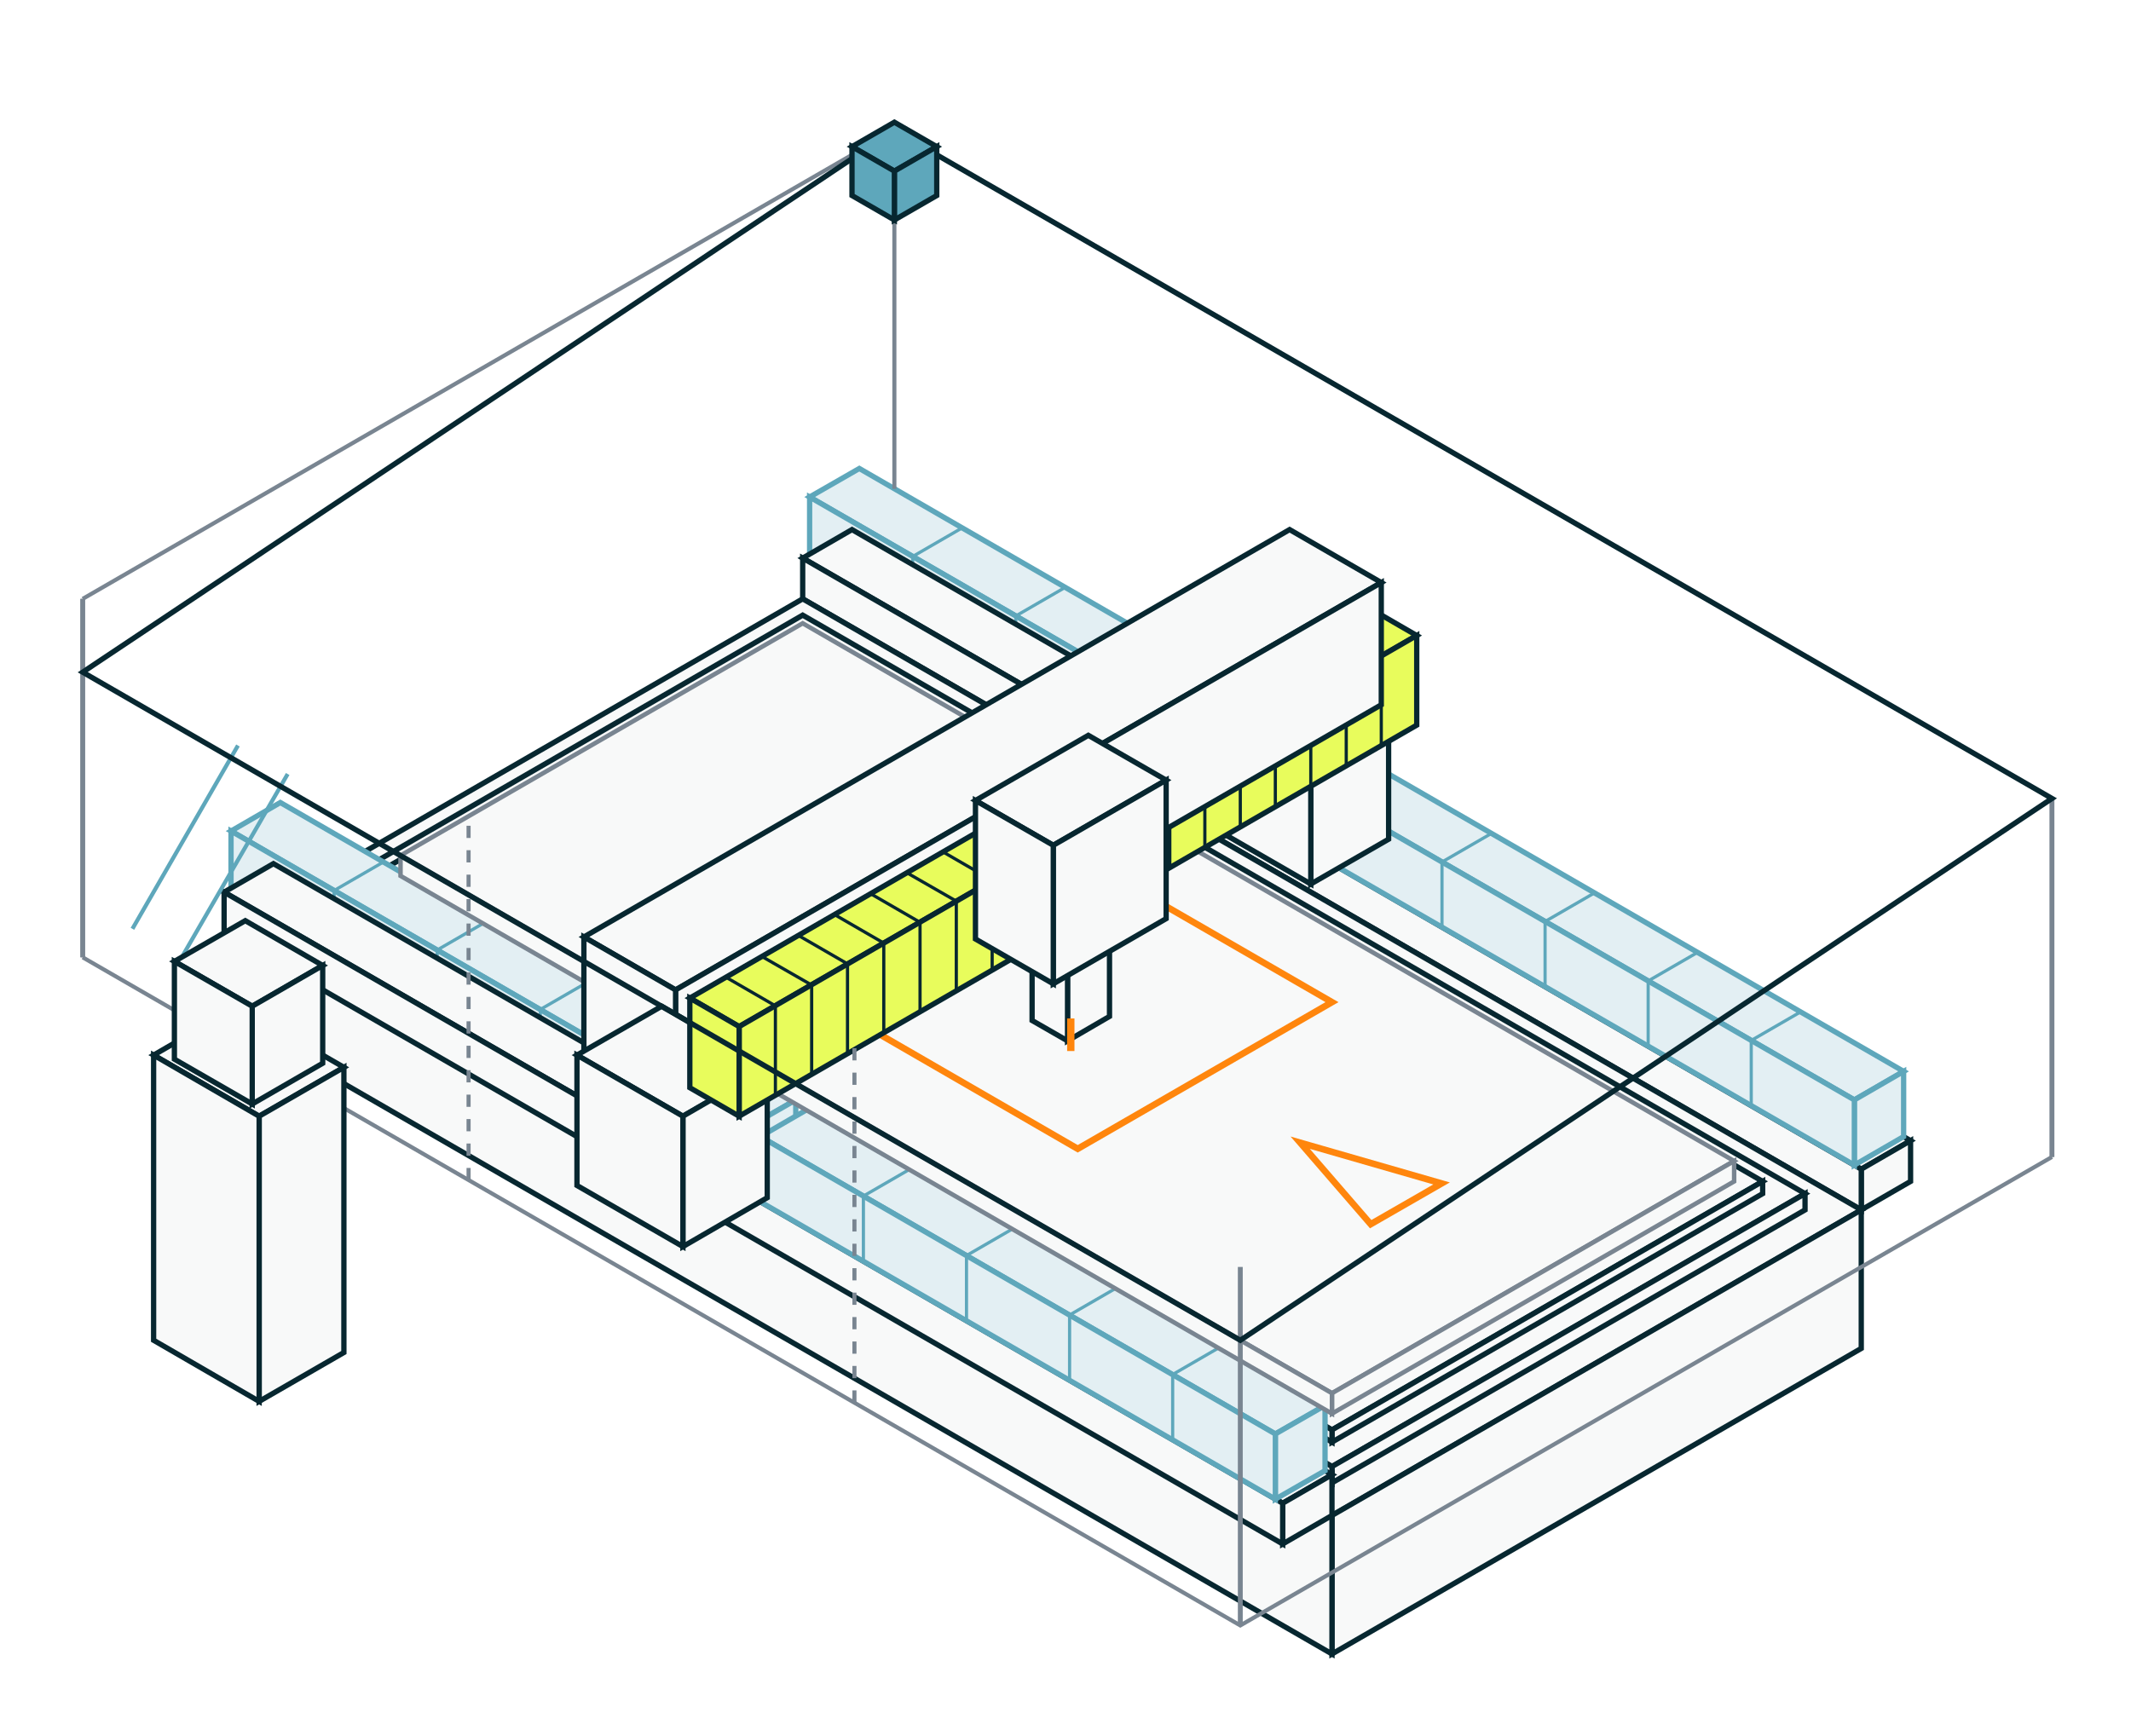
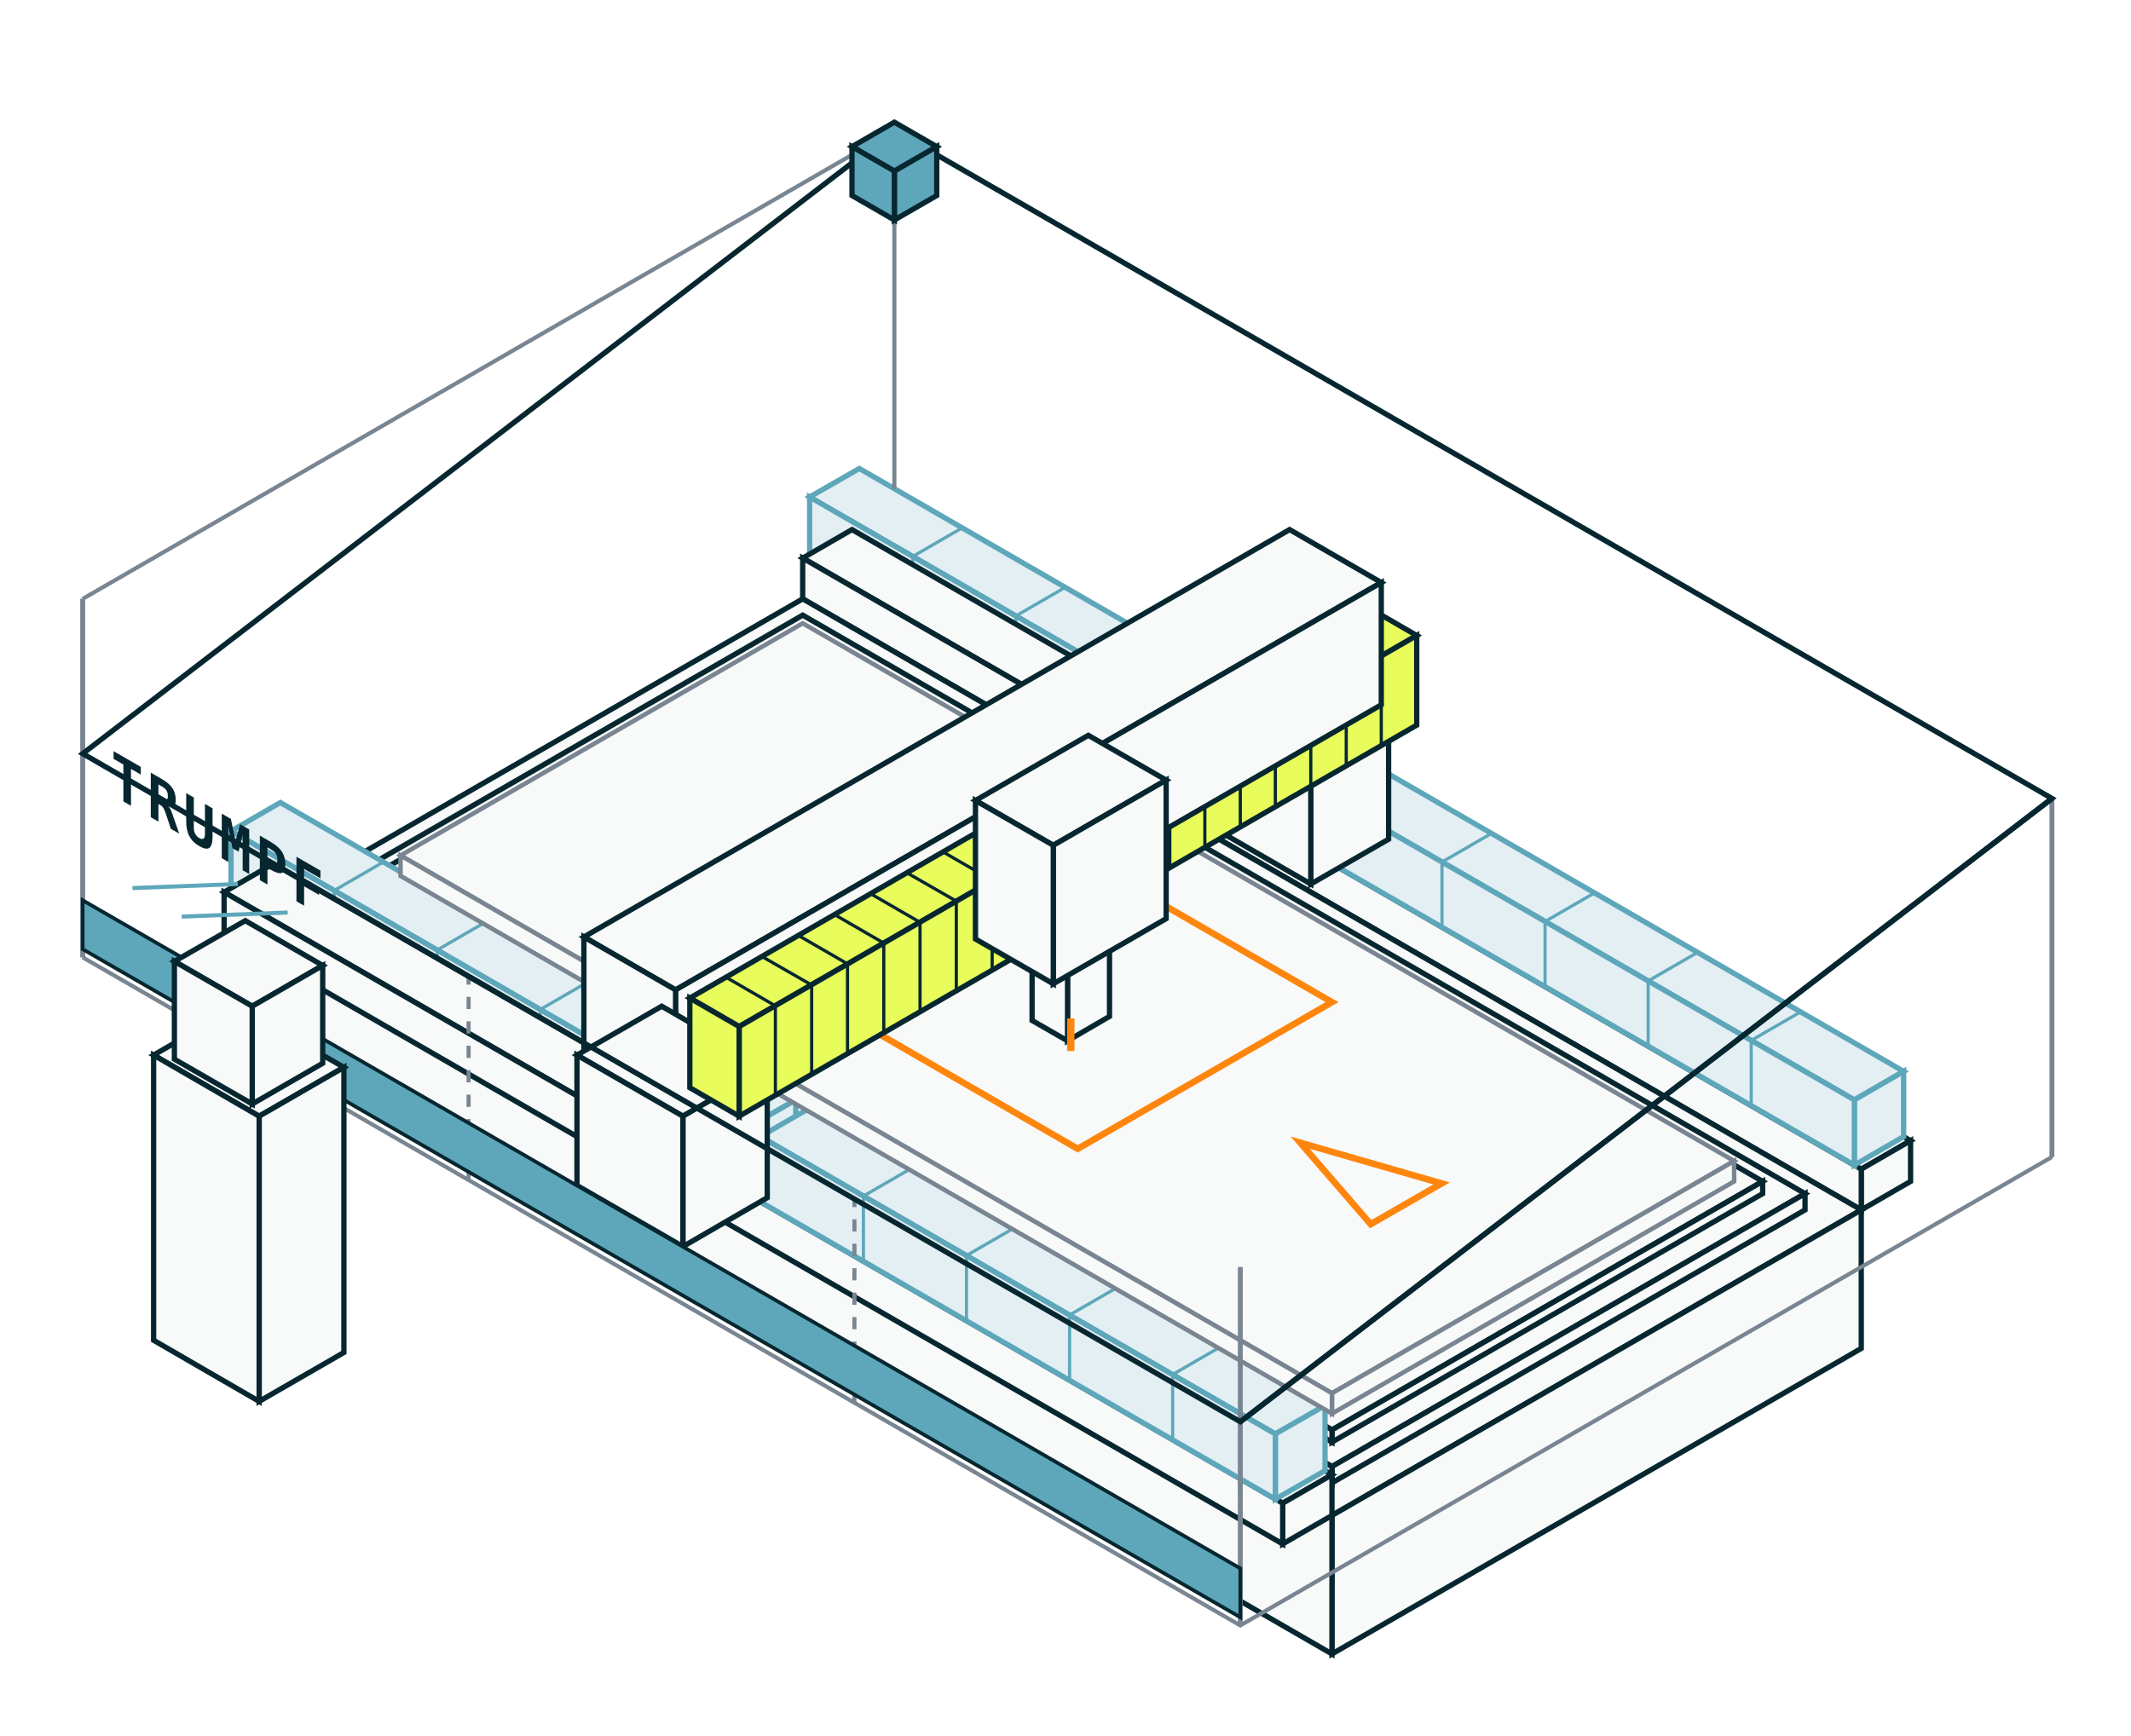
<svg xmlns="http://www.w3.org/2000/svg" class="mach" viewBox="-197 -181 523 426" aria-hidden="true">
  <g id="base">
    <polygon points="13.9,-66.0 140.3,7.0 128.2,14.0 1.7,-59.0" fill="#E3EFF3" stroke="#5EA7BB" stroke-width="1.3" stroke-linejoin="miter" />
    <polygon points="140.3,23.0 128.2,30.0 128.2,14.0 140.3,7.0" fill="#E3EFF3" stroke="#5EA7BB" stroke-width="1.3" stroke-linejoin="miter" />
    <polygon points="1.7,-43.0 128.2,30.0 128.2,14.0 1.7,-59.0" fill="#E3EFF3" stroke="#5EA7BB" stroke-width="1.3" stroke-linejoin="miter" />
    <line x1="39.1" y1="-51.4" x2="27.0" y2="-44.4" stroke="#5EA7BB" stroke-width="0.78" />
    <line x1="27.0" y1="-28.4" x2="27.0" y2="-44.4" stroke="#5EA7BB" stroke-width="0.78" />
    <line x1="64.4" y1="-36.8" x2="52.3" y2="-29.8" stroke="#5EA7BB" stroke-width="0.78" />
    <line x1="52.3" y1="-13.8" x2="52.3" y2="-29.8" stroke="#5EA7BB" stroke-width="0.78" />
    <line x1="89.7" y1="-22.2" x2="77.6" y2="-15.2" stroke="#5EA7BB" stroke-width="0.78" />
    <line x1="77.6" y1="0.8" x2="77.6" y2="-15.2" stroke="#5EA7BB" stroke-width="0.78" />
    <line x1="115.0" y1="-7.6" x2="102.9" y2="-0.6" stroke="#5EA7BB" stroke-width="0.78" />
    <line x1="102.9" y1="15.4" x2="102.9" y2="-0.6" stroke="#5EA7BB" stroke-width="0.78" />
    <polygon points="12.1,-51.0 271.9,99.0 259.8,106.0 0.0,-44.0" fill="#F8F9F9" stroke="#072730" stroke-width="1.3" stroke-linejoin="miter" />
    <polygon points="271.9,109.0 259.8,116.0 259.8,106.0 271.9,99.0" fill="#F8F9F9" stroke="#072730" stroke-width="1.3" stroke-linejoin="miter" />
    <polygon points="0.0,-34.0 259.8,116.0 259.8,106.0 0.0,-44.0" fill="#F8F9F9" stroke="#072730" stroke-width="1.3" stroke-linejoin="miter" />
    <polygon points="0.0,-34.0 259.8,116.0 129.9,191.0 -129.9,41.0" fill="#F8F9F9" stroke="#072730" stroke-width="1.3" stroke-linejoin="miter" />
    <polygon points="259.8,150.0 129.9,225.0 129.9,191.0 259.8,116.0" fill="#F8F9F9" stroke="#072730" stroke-width="1.3" stroke-linejoin="miter" />
    <polygon points="-129.9,75.0 129.9,225.0 129.9,191.0 -129.9,41.0" fill="#F8F9F9" stroke="#072730" stroke-width="1.3" stroke-linejoin="miter" />
    <polygon points="0.0,-30.0 246.0,112.0 129.9,179.0 -116.0,37.0" fill="#F8F9F9" stroke="#072730" stroke-width="1.3" stroke-linejoin="miter" />
    <polygon points="246.0,116.0 129.9,183.0 129.9,179.0 246.0,112.0" fill="#F8F9F9" stroke="#072730" stroke-width="1.3" stroke-linejoin="miter" />
    <polygon points="-116.0,41.0 129.9,183.0 129.9,179.0 -116.0,37.0" fill="#F8F9F9" stroke="#072730" stroke-width="1.3" stroke-linejoin="miter" />
    <polygon points="0.0,-27.0 235.6,109.0 129.9,170.0 -105.7,34.0" fill="#F8F9F9" stroke="#072730" stroke-width="1.3" stroke-linejoin="miter" />
    <polygon points="235.6,112.0 129.9,173.0 129.9,170.0 235.6,109.0" fill="#F8F9F9" stroke="#072730" stroke-width="1.3" stroke-linejoin="miter" />
    <polygon points="-105.7,37.0 129.9,173.0 129.9,170.0 -105.7,34.0" fill="#F8F9F9" stroke="#072730" stroke-width="1.3" stroke-linejoin="miter" />
    <polygon points="143.8,9.0 270.2,82.0 258.1,89.0 131.6,16.0" fill="#E3EFF3" stroke="#5EA7BB" stroke-width="1.3" stroke-linejoin="miter" />
    <polygon points="270.2,98.0 258.1,105.0 258.1,89.0 270.2,82.0" fill="#E3EFF3" stroke="#5EA7BB" stroke-width="1.3" stroke-linejoin="miter" />
    <polygon points="131.6,32.0 258.1,105.0 258.1,89.0 131.6,16.0" fill="#E3EFF3" stroke="#5EA7BB" stroke-width="1.3" stroke-linejoin="miter" />
    <line x1="169.0" y1="23.6" x2="156.9" y2="30.6" stroke="#5EA7BB" stroke-width="0.78" />
    <line x1="156.9" y1="46.6" x2="156.9" y2="30.6" stroke="#5EA7BB" stroke-width="0.78" />
    <line x1="194.3" y1="38.2" x2="182.2" y2="45.2" stroke="#5EA7BB" stroke-width="0.78" />
    <line x1="182.2" y1="61.2" x2="182.2" y2="45.2" stroke="#5EA7BB" stroke-width="0.78" />
    <line x1="219.6" y1="52.8" x2="207.5" y2="59.8" stroke="#5EA7BB" stroke-width="0.78" />
    <line x1="207.5" y1="75.8" x2="207.5" y2="59.8" stroke="#5EA7BB" stroke-width="0.78" />
    <line x1="244.9" y1="67.4" x2="232.8" y2="74.4" stroke="#5EA7BB" stroke-width="0.78" />
    <line x1="232.8" y1="90.4" x2="232.8" y2="74.4" stroke="#5EA7BB" stroke-width="0.78" />
    <polygon points="-128.2,16.0 -1.7,89.0 -13.9,96.0 -140.3,23.0" fill="#E3EFF3" stroke="#5EA7BB" stroke-width="1.3" stroke-linejoin="miter" />
    <polygon points="-1.7,105.0 -13.9,112.0 -13.9,96.0 -1.7,89.0" fill="#E3EFF3" stroke="#5EA7BB" stroke-width="1.3" stroke-linejoin="miter" />
    <polygon points="-140.3,39.0 -13.9,112.0 -13.9,96.0 -140.3,23.0" fill="#E3EFF3" stroke="#5EA7BB" stroke-width="1.3" stroke-linejoin="miter" />
    <line x1="-102.9" y1="30.6" x2="-115.0" y2="37.6" stroke="#5EA7BB" stroke-width="0.78" />
    <line x1="-115.0" y1="53.6" x2="-115.0" y2="37.6" stroke="#5EA7BB" stroke-width="0.78" />
    <line x1="-77.6" y1="45.2" x2="-89.7" y2="52.2" stroke="#5EA7BB" stroke-width="0.78" />
    <line x1="-89.7" y1="68.2" x2="-89.7" y2="52.2" stroke="#5EA7BB" stroke-width="0.78" />
    <line x1="-52.3" y1="59.8" x2="-64.4" y2="66.8" stroke="#5EA7BB" stroke-width="0.78" />
    <line x1="-64.4" y1="82.8" x2="-64.4" y2="66.8" stroke="#5EA7BB" stroke-width="0.78" />
    <line x1="-27.0" y1="74.4" x2="-39.1" y2="81.4" stroke="#5EA7BB" stroke-width="0.78" />
    <line x1="-39.1" y1="97.4" x2="-39.1" y2="81.4" stroke="#5EA7BB" stroke-width="0.78" />
    <polygon points="-129.9,31.0 129.9,181.0 117.8,188.0 -142.0,38.0" fill="#F8F9F9" stroke="#072730" stroke-width="1.3" stroke-linejoin="miter" />
    <polygon points="129.9,191.0 117.8,198.0 117.8,188.0 129.9,181.0" fill="#F8F9F9" stroke="#072730" stroke-width="1.3" stroke-linejoin="miter" />
    <polygon points="-142.0,48.0 117.8,198.0 117.8,188.0 -142.0,38.0" fill="#F8F9F9" stroke="#072730" stroke-width="1.3" stroke-linejoin="miter" />
    <polygon points="1.7,91.0 128.2,164.0 116.0,171.0 -10.4,98.0" fill="#E3EFF3" stroke="#5EA7BB" stroke-width="1.3" stroke-linejoin="miter" />
    <polygon points="128.2,180.0 116.0,187.0 116.0,171.0 128.2,164.0" fill="#E3EFF3" stroke="#5EA7BB" stroke-width="1.3" stroke-linejoin="miter" />
    <polygon points="-10.4,114.0 116.0,187.0 116.0,171.0 -10.4,98.0" fill="#E3EFF3" stroke="#5EA7BB" stroke-width="1.3" stroke-linejoin="miter" />
    <line x1="27.0" y1="105.6" x2="14.9" y2="112.6" stroke="#5EA7BB" stroke-width="0.78" />
    <line x1="14.9" y1="128.6" x2="14.9" y2="112.6" stroke="#5EA7BB" stroke-width="0.78" />
    <line x1="52.3" y1="120.2" x2="40.2" y2="127.2" stroke="#5EA7BB" stroke-width="0.78" />
    <line x1="40.2" y1="143.2" x2="40.2" y2="127.2" stroke="#5EA7BB" stroke-width="0.78" />
    <line x1="77.6" y1="134.8" x2="65.5" y2="141.8" stroke="#5EA7BB" stroke-width="0.78" />
    <line x1="65.5" y1="157.8" x2="65.5" y2="141.8" stroke="#5EA7BB" stroke-width="0.78" />
    <line x1="102.9" y1="149.4" x2="90.8" y2="156.4" stroke="#5EA7BB" stroke-width="0.78" />
    <line x1="90.8" y1="172.4" x2="90.8" y2="156.4" stroke="#5EA7BB" stroke-width="0.78" />
  </g>
  <g id="sheet">
    <polygon points="0.0,-28.0 228.6,104.0 129.9,161.0 -98.7,29.0" fill="#F8F9F9" stroke="#798591" stroke-width="1.1" stroke-linejoin="miter" />
    <polygon points="228.6,109.0 129.9,166.0 129.9,161.0 228.6,104.0" fill="#F8F9F9" stroke="#798591" stroke-width="1.1" stroke-linejoin="miter" />
    <polygon points="-98.7,34.0 129.9,166.0 129.9,161.0 -98.7,29.0" fill="#F8F9F9" stroke="#798591" stroke-width="1.1" stroke-linejoin="miter" />
    <path d="M26.0 5.0 L129.9 65.0 L67.5 101.0 L-1.7 61.0 L-10.4 26.0 Z" fill="none" stroke="#FF860D" stroke-width="1.6" stroke-linejoin="miter" pathLength="1" class="cut" id="cut" />
    <path d="M122.1 99.5 L139.4 119.5 L156.8 109.5 Z" fill="none" stroke="#FF860D" stroke-width="1.6" stroke-linejoin="miter" pathLength="1" class="cut2" id="cut2" />
  </g>
  <g id="cabinBack">
    <path d="M22.5 -61.0 L22.5 -149.0" fill="none" stroke="#798591" stroke-width="1" stroke-linejoin="miter" />
    <path d="M306.6 103.0 L306.6 15.0" fill="none" stroke="#798591" stroke-width="1" stroke-linejoin="miter" />
    <path d="M-176.7 54.0 L-176.7 -34.0" fill="none" stroke="#798591" stroke-width="1" stroke-linejoin="miter" />
    <path d="M22.5 -149.0 L306.6 15.0" fill="none" stroke="#798591" stroke-width="1" stroke-linejoin="miter" />
    <path d="M22.5 -149.0 L-176.7 -34.0" fill="none" stroke="#798591" stroke-width="1" stroke-linejoin="miter" />
  </g>
  <g id="gantry" style="--gx0:-77.9px,-45.0px;--gx1:103.9px,60.0px" transform="translate(0.0 0.0)">
    <polygon points="117.8,-22.0 143.8,-7.0 124.7,4.0 98.7,-11.0" fill="#F8F9F9" stroke="#072730" stroke-width="1.3" stroke-linejoin="miter" />
    <polygon points="143.8,25.0 124.7,36.0 124.7,4.0 143.8,-7.0" fill="#F8F9F9" stroke="#072730" stroke-width="1.3" stroke-linejoin="miter" />
    <polygon points="98.7,21.0 124.7,36.0 124.7,4.0 98.7,-11.0" fill="#F8F9F9" stroke="#072730" stroke-width="1.3" stroke-linejoin="miter" />
    <polygon points="138.6,-32.0 150.7,-25.0 81.4,15.0 69.3,8.0" fill="#E8FC5C" stroke="#072730" stroke-width="1.3" stroke-linejoin="miter" />
    <polygon points="150.7,-3.0 81.4,37.0 81.4,15.0 150.7,-25.0" fill="#E8FC5C" stroke="#072730" stroke-width="1.3" stroke-linejoin="miter" />
    <polygon points="69.3,30.0 81.4,37.0 81.4,15.0 69.3,8.0" fill="#E8FC5C" stroke="#072730" stroke-width="1.3" stroke-linejoin="miter" />
    <line x1="129.9" y1="-27.0" x2="142.0" y2="-20.0" stroke="#072730" stroke-width="0.78" />
    <line x1="142.0" y1="2.0" x2="142.0" y2="-20.0" stroke="#072730" stroke-width="0.78" />
    <line x1="121.2" y1="-22.0" x2="133.4" y2="-15.0" stroke="#072730" stroke-width="0.78" />
    <line x1="133.4" y1="7.0" x2="133.4" y2="-15.0" stroke="#072730" stroke-width="0.78" />
    <line x1="112.6" y1="-17.0" x2="124.7" y2="-10.0" stroke="#072730" stroke-width="0.78" />
    <line x1="124.7" y1="12.0" x2="124.7" y2="-10.0" stroke="#072730" stroke-width="0.78" />
    <line x1="103.9" y1="-12.0" x2="116.0" y2="-5.0" stroke="#072730" stroke-width="0.78" />
    <line x1="116.0" y1="17.0" x2="116.0" y2="-5.0" stroke="#072730" stroke-width="0.78" />
    <line x1="95.3" y1="-7.0" x2="107.4" y2="0.0" stroke="#072730" stroke-width="0.78" />
    <line x1="107.4" y1="22.0" x2="107.4" y2="0.0" stroke="#072730" stroke-width="0.78" />
    <line x1="86.6" y1="-2.0" x2="98.7" y2="5.0" stroke="#072730" stroke-width="0.78" />
    <line x1="98.7" y1="27.0" x2="98.7" y2="5.0" stroke="#072730" stroke-width="0.78" />
    <line x1="77.9" y1="3.0" x2="90.1" y2="10.0" stroke="#072730" stroke-width="0.78" />
    <line x1="90.1" y1="32.0" x2="90.1" y2="10.0" stroke="#072730" stroke-width="0.78" />
    <polygon points="119.5,-51.0 142.0,-38.0 -31.2,62.0 -53.7,49.0" fill="#F8F9F9" stroke="#072730" stroke-width="1.3" stroke-linejoin="miter" />
    <polygon points="142.0,-8.0 -31.2,92.0 -31.2,62.0 142.0,-38.0" fill="#F8F9F9" stroke="#072730" stroke-width="1.3" stroke-linejoin="miter" />
    <polygon points="-53.7,79.0 -31.2,92.0 -31.2,62.0 -53.7,49.0" fill="#F8F9F9" stroke="#072730" stroke-width="1.3" stroke-linejoin="miter" />
    <polygon points="-34.6,66.0 -8.7,81.0 -29.4,93.0 -55.4,78.0" fill="#F8F9F9" stroke="#072730" stroke-width="1.3" stroke-linejoin="miter" />
    <polygon points="-8.7,113.0 -29.4,125.0 -29.4,93.0 -8.7,81.0" fill="#F8F9F9" stroke="#072730" stroke-width="1.3" stroke-linejoin="miter" />
    <polygon points="-55.4,110.0 -29.4,125.0 -29.4,93.0 -55.4,78.0" fill="#F8F9F9" stroke="#072730" stroke-width="1.3" stroke-linejoin="miter" />
    <polygon points="43.3,23.0 55.4,30.0 -15.6,71.0 -27.7,64.0" fill="#E8FC5C" stroke="#072730" stroke-width="1.3" stroke-linejoin="miter" />
    <polygon points="55.4,52.0 -15.6,93.0 -15.6,71.0 55.4,30.0" fill="#E8FC5C" stroke="#072730" stroke-width="1.3" stroke-linejoin="miter" />
    <polygon points="-27.7,86.0 -15.6,93.0 -15.6,71.0 -27.7,64.0" fill="#E8FC5C" stroke="#072730" stroke-width="1.3" stroke-linejoin="miter" />
    <line x1="34.4" y1="28.1" x2="46.5" y2="35.1" stroke="#072730" stroke-width="0.78" />
    <line x1="46.5" y1="57.1" x2="46.5" y2="35.1" stroke="#072730" stroke-width="0.78" />
    <line x1="25.5" y1="33.2" x2="37.7" y2="40.2" stroke="#072730" stroke-width="0.78" />
    <line x1="37.7" y1="62.2" x2="37.7" y2="40.2" stroke="#072730" stroke-width="0.78" />
    <line x1="16.7" y1="38.4" x2="28.8" y2="45.4" stroke="#072730" stroke-width="0.78" />
    <line x1="28.8" y1="67.4" x2="28.8" y2="45.4" stroke="#072730" stroke-width="0.78" />
    <line x1="7.8" y1="43.5" x2="19.9" y2="50.5" stroke="#072730" stroke-width="0.78" />
    <line x1="19.9" y1="72.5" x2="19.9" y2="50.5" stroke="#072730" stroke-width="0.78" />
    <line x1="-1.1" y1="48.6" x2="11.0" y2="55.6" stroke="#072730" stroke-width="0.78" />
    <line x1="11.0" y1="77.6" x2="11.0" y2="55.6" stroke="#072730" stroke-width="0.78" />
    <line x1="-10.0" y1="53.8" x2="2.2" y2="60.8" stroke="#072730" stroke-width="0.78" />
    <line x1="2.2" y1="82.8" x2="2.2" y2="60.8" stroke="#072730" stroke-width="0.78" />
    <line x1="-18.8" y1="58.9" x2="-6.7" y2="65.9" stroke="#072730" stroke-width="0.78" />
    <line x1="-6.7" y1="87.9" x2="-6.7" y2="65.9" stroke="#072730" stroke-width="0.78" />
    <g id="head" style="--hy0:45.0px,-26.0px;--hy1:-45.0px,26.0px" transform="translate(0.0 0.0)">
      <polygon points="66.7,41.5 75.3,46.5 65.0,52.5 56.3,47.5" fill="#F8F9F9" stroke="#072730" stroke-width="1.3" stroke-linejoin="miter" />
      <polygon points="75.3,68.5 65.0,74.5 65.0,52.5 75.3,46.5" fill="#F8F9F9" stroke="#072730" stroke-width="1.3" stroke-linejoin="miter" />
      <polygon points="56.3,69.5 65.0,74.5 65.0,52.5 56.3,47.5" fill="#F8F9F9" stroke="#072730" stroke-width="1.3" stroke-linejoin="miter" />
      <polygon points="70.1,-0.5 89.2,10.5 61.5,26.5 42.4,15.5" fill="#F8F9F9" stroke="#072730" stroke-width="1.3" stroke-linejoin="miter" />
      <polygon points="89.2,44.5 61.5,60.5 61.5,26.5 89.2,10.5" fill="#F8F9F9" stroke="#072730" stroke-width="1.3" stroke-linejoin="miter" />
      <polygon points="42.4,49.5 61.5,60.5 61.5,26.5 42.4,15.5" fill="#F8F9F9" stroke="#072730" stroke-width="1.3" stroke-linejoin="miter" />
      <path d="M65.8 69.0 L65.8 77.0" fill="none" stroke="#FF860D" stroke-width="1.8" stroke-linejoin="miter" id="beam" />
    </g>
  </g>
  <g id="cabinFront">
    <path d="M306.6 103.0 L107.4 218.0 L-176.7 54.0" fill="none" stroke="#798591" stroke-width="1" stroke-linejoin="miter" />
    <path d="M107.4 218.0 L107.4 130.0" fill="none" stroke="#798591" stroke-width="1.2" stroke-linejoin="miter" />
    <path d="M306.6 103.0 L306.6 15.0" fill="none" stroke="#798591" stroke-width="1.2" stroke-linejoin="miter" />
    <path d="M-176.7 54.0 L-176.7 -34.0" fill="none" stroke="#798591" stroke-width="1.2" stroke-linejoin="miter" />
-     <path d="M-82.0 108.7 L-82.0 20.7" fill="none" stroke="#798591" stroke-width="1" stroke-linejoin="miter" stroke-dasharray="3 3" />
-     <path d="M12.7 163.3 L12.7 75.3" fill="none" stroke="#798591" stroke-width="1" stroke-linejoin="miter" stroke-dasharray="3 3" />
-     <path d="M-164.5 47.0 L-138.6 2.0" fill="none" stroke="#5EA7BB" stroke-width="1" stroke-linejoin="miter" />
-     <path d="M-152.4 54.0 L-126.4 9.0" fill="none" stroke="#5EA7BB" stroke-width="1" stroke-linejoin="miter" />
-     <path d="M22.5 -149.0 L306.6 15.0 L107.4 148.0 L-176.7 -16.0 Z" fill="none" stroke="#072730" stroke-width="1.3" stroke-linejoin="miter" />
+     <path d="M-176.7 4.0 L-176.7 4.0" fill="none" stroke="#072730" stroke-width="1" stroke-linejoin="miter" />
+     <path d="M107.4 168.0 L107.4 186.0" fill="none" stroke="#798591" stroke-width="1" stroke-linejoin="miter" />
+     <path d="M-82.0 108.7 L-82.0 58.7" fill="none" stroke="#798591" stroke-width="1" stroke-linejoin="miter" stroke-dasharray="3 3" />
+     <path d="M12.7 163.3 L12.7 113.3" fill="none" stroke="#798591" stroke-width="1" stroke-linejoin="miter" stroke-dasharray="3 3" />
+     <path d="M-164.5 37.0 L-138.6 36.0" fill="none" stroke="#5EA7BB" stroke-width="1" stroke-linejoin="miter" />
+     <path d="M-152.4 44.0 L-126.4 43.0" fill="none" stroke="#5EA7BB" stroke-width="1" stroke-linejoin="miter" />
+     <path d="M22.5 -149.0 L306.6 15.0 L107.4 168.0 L-176.7 4.0 Z" fill="none" stroke="#072730" stroke-width="1.3" stroke-linejoin="miter" />
+     <path d="M306.6 15.0 L107.4 168.0" fill="none" stroke="#072730" stroke-width="1.3" stroke-linejoin="miter" />
+     <path d="M-176.7 52.0 L107.4 216.0 L107.4 204.0 L-176.7 40.0 Z" fill="#5EA7BB" fill-opacity="1" stroke="#072730" stroke-width="0.9" />
+     <g transform="matrix(0.866 .5 0 1 -164.5 17.0)">
+       <text x="-6" y="0" font-family="IBM Plex Mono, monospace" font-weight="700" font-size="15" letter-spacing="1.2" fill="#072730">TRUMPF</text>
+     </g>
  </g>
  <g id="extra">
    <polygon points="22.5,-151.0 32.9,-145.0 22.5,-139.0 12.1,-145.0" fill="#5EA7BB" stroke="#072730" stroke-width="1.3" stroke-linejoin="miter" />
    <polygon points="32.9,-133.0 22.5,-127.0 22.5,-139.0 32.9,-145.0" fill="#5EA7BB" stroke="#072730" stroke-width="1.3" stroke-linejoin="miter" />
    <polygon points="12.1,-133.0 22.5,-127.0 22.5,-139.0 12.1,-145.0" fill="#5EA7BB" stroke="#072730" stroke-width="1.3" stroke-linejoin="miter" />
    <polygon points="-138.6,66.0 -112.6,81.0 -133.4,93.0 -159.3,78.0" fill="#F8F9F9" stroke="#072730" stroke-width="1.3" stroke-linejoin="miter" />
    <polygon points="-112.6,151.0 -133.4,163.0 -133.4,93.0 -112.6,81.0" fill="#F8F9F9" stroke="#072730" stroke-width="1.3" stroke-linejoin="miter" />
    <polygon points="-159.3,148.0 -133.4,163.0 -133.4,93.0 -159.3,78.0" fill="#F8F9F9" stroke="#072730" stroke-width="1.3" stroke-linejoin="miter" />
    <polygon points="-136.8,45.0 -117.8,56.0 -135.1,66.0 -154.2,55.0" fill="#F8F9F9" stroke="#072730" stroke-width="1.3" stroke-linejoin="miter" />
    <polygon points="-117.8,80.0 -135.1,90.0 -135.1,66.0 -117.8,56.0" fill="#F8F9F9" stroke="#072730" stroke-width="1.3" stroke-linejoin="miter" />
    <polygon points="-154.2,79.0 -135.1,90.0 -135.1,66.0 -154.2,55.0" fill="#F8F9F9" stroke="#072730" stroke-width="1.3" stroke-linejoin="miter" />
  </g>
</svg>
